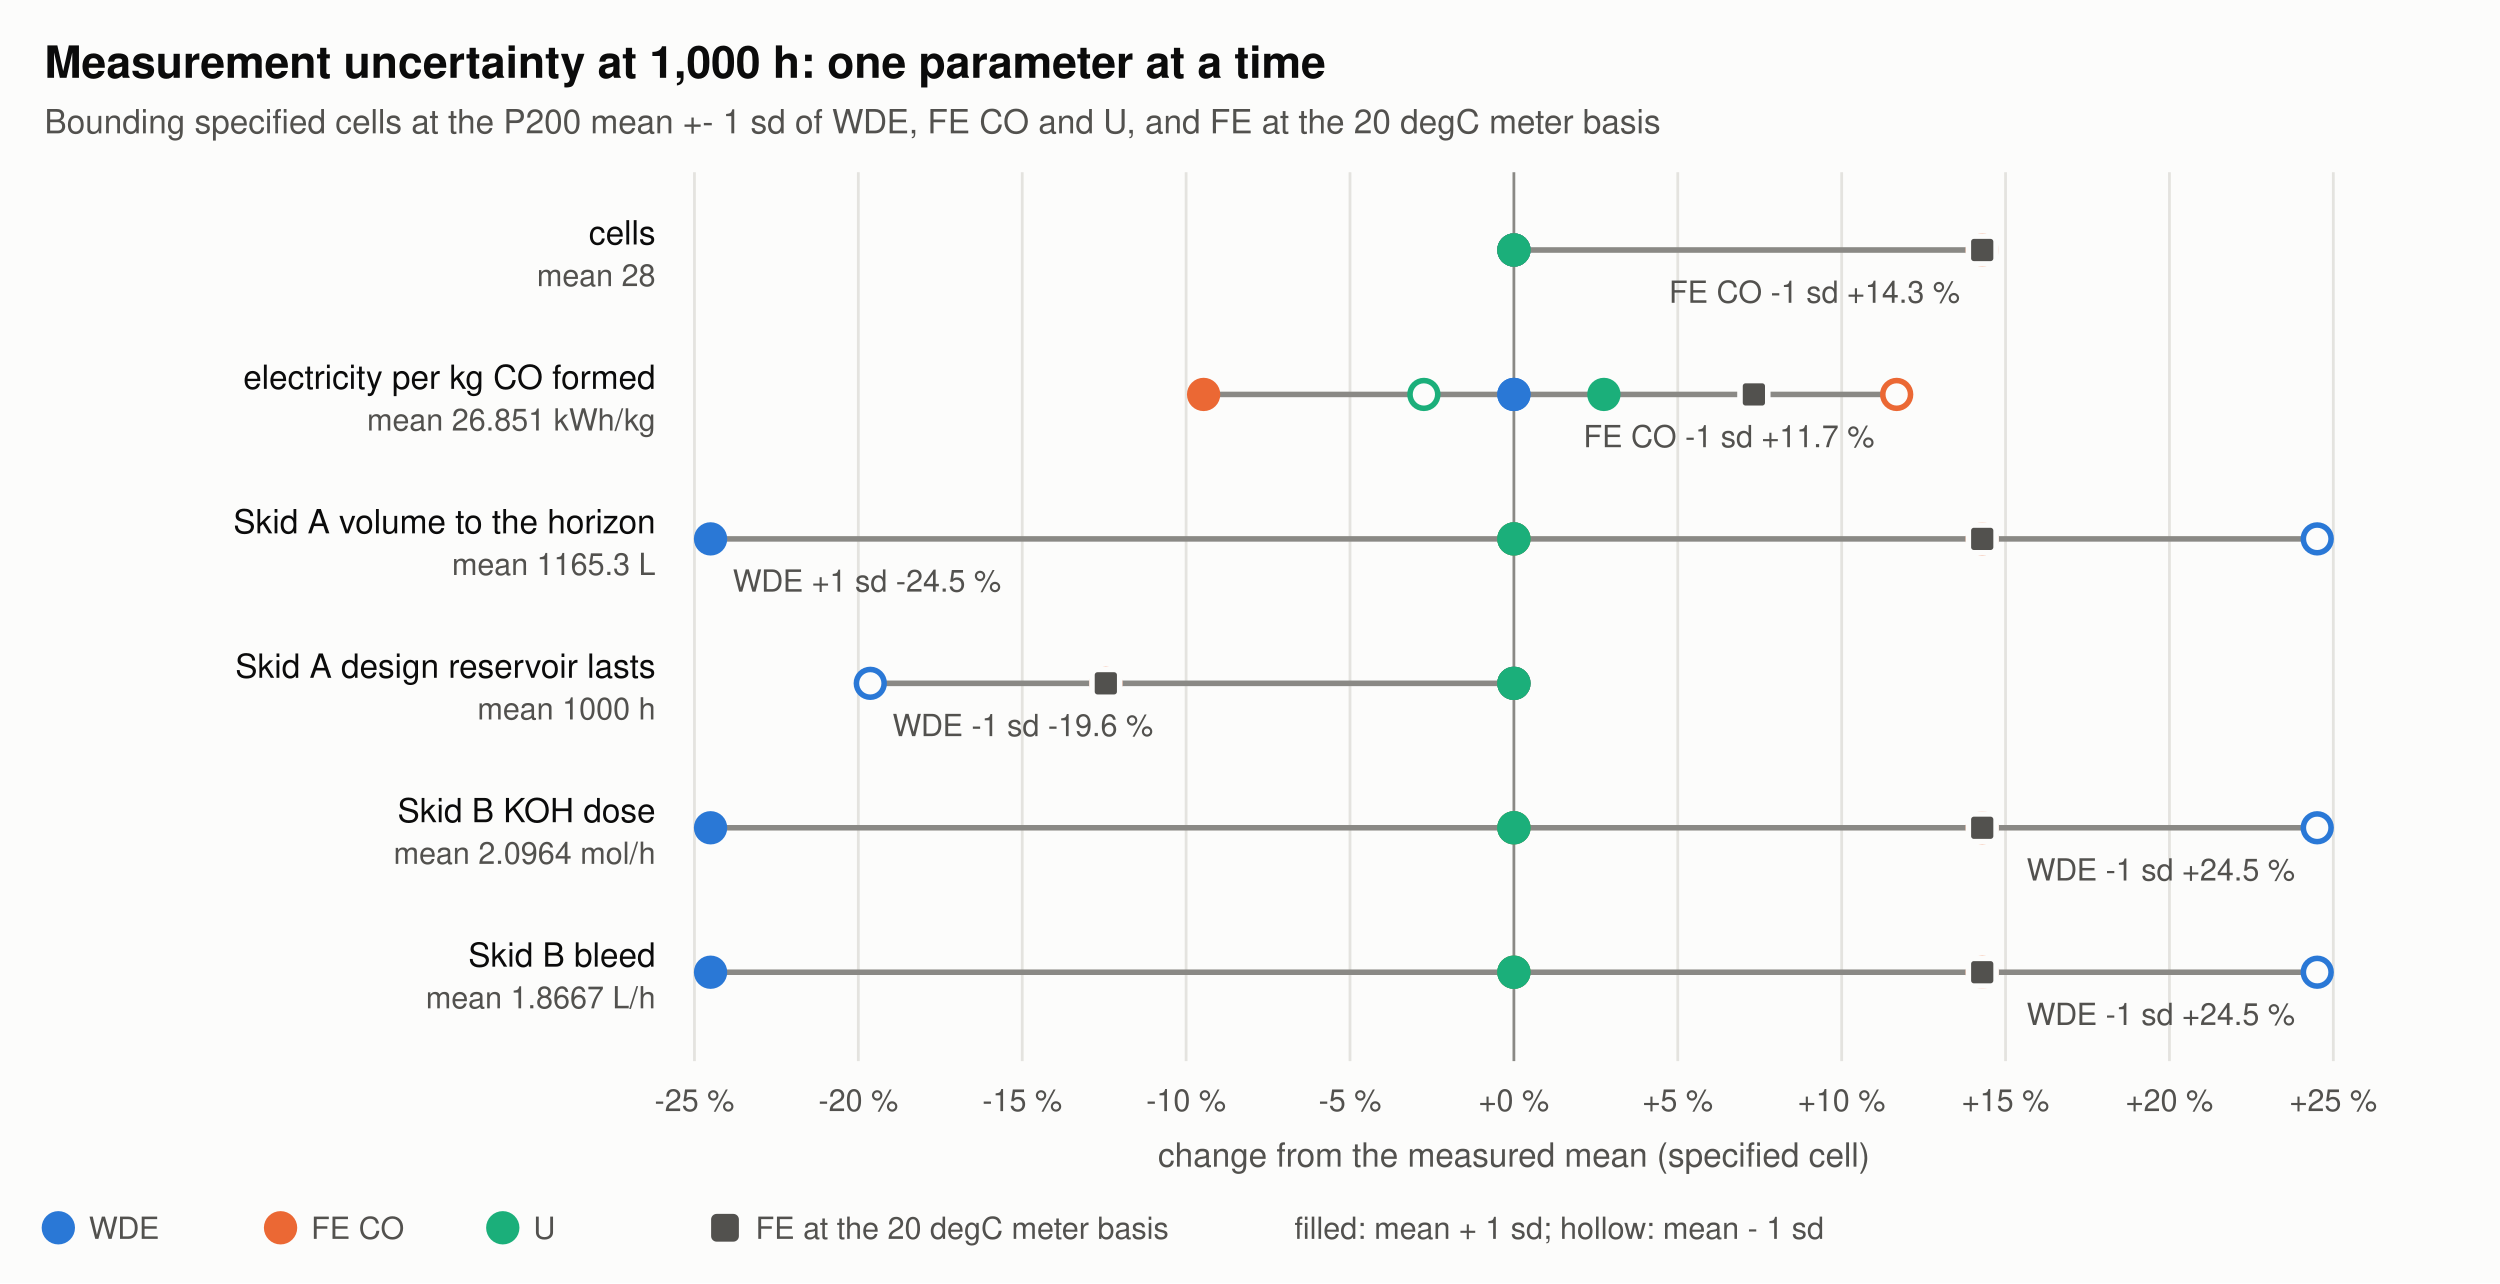
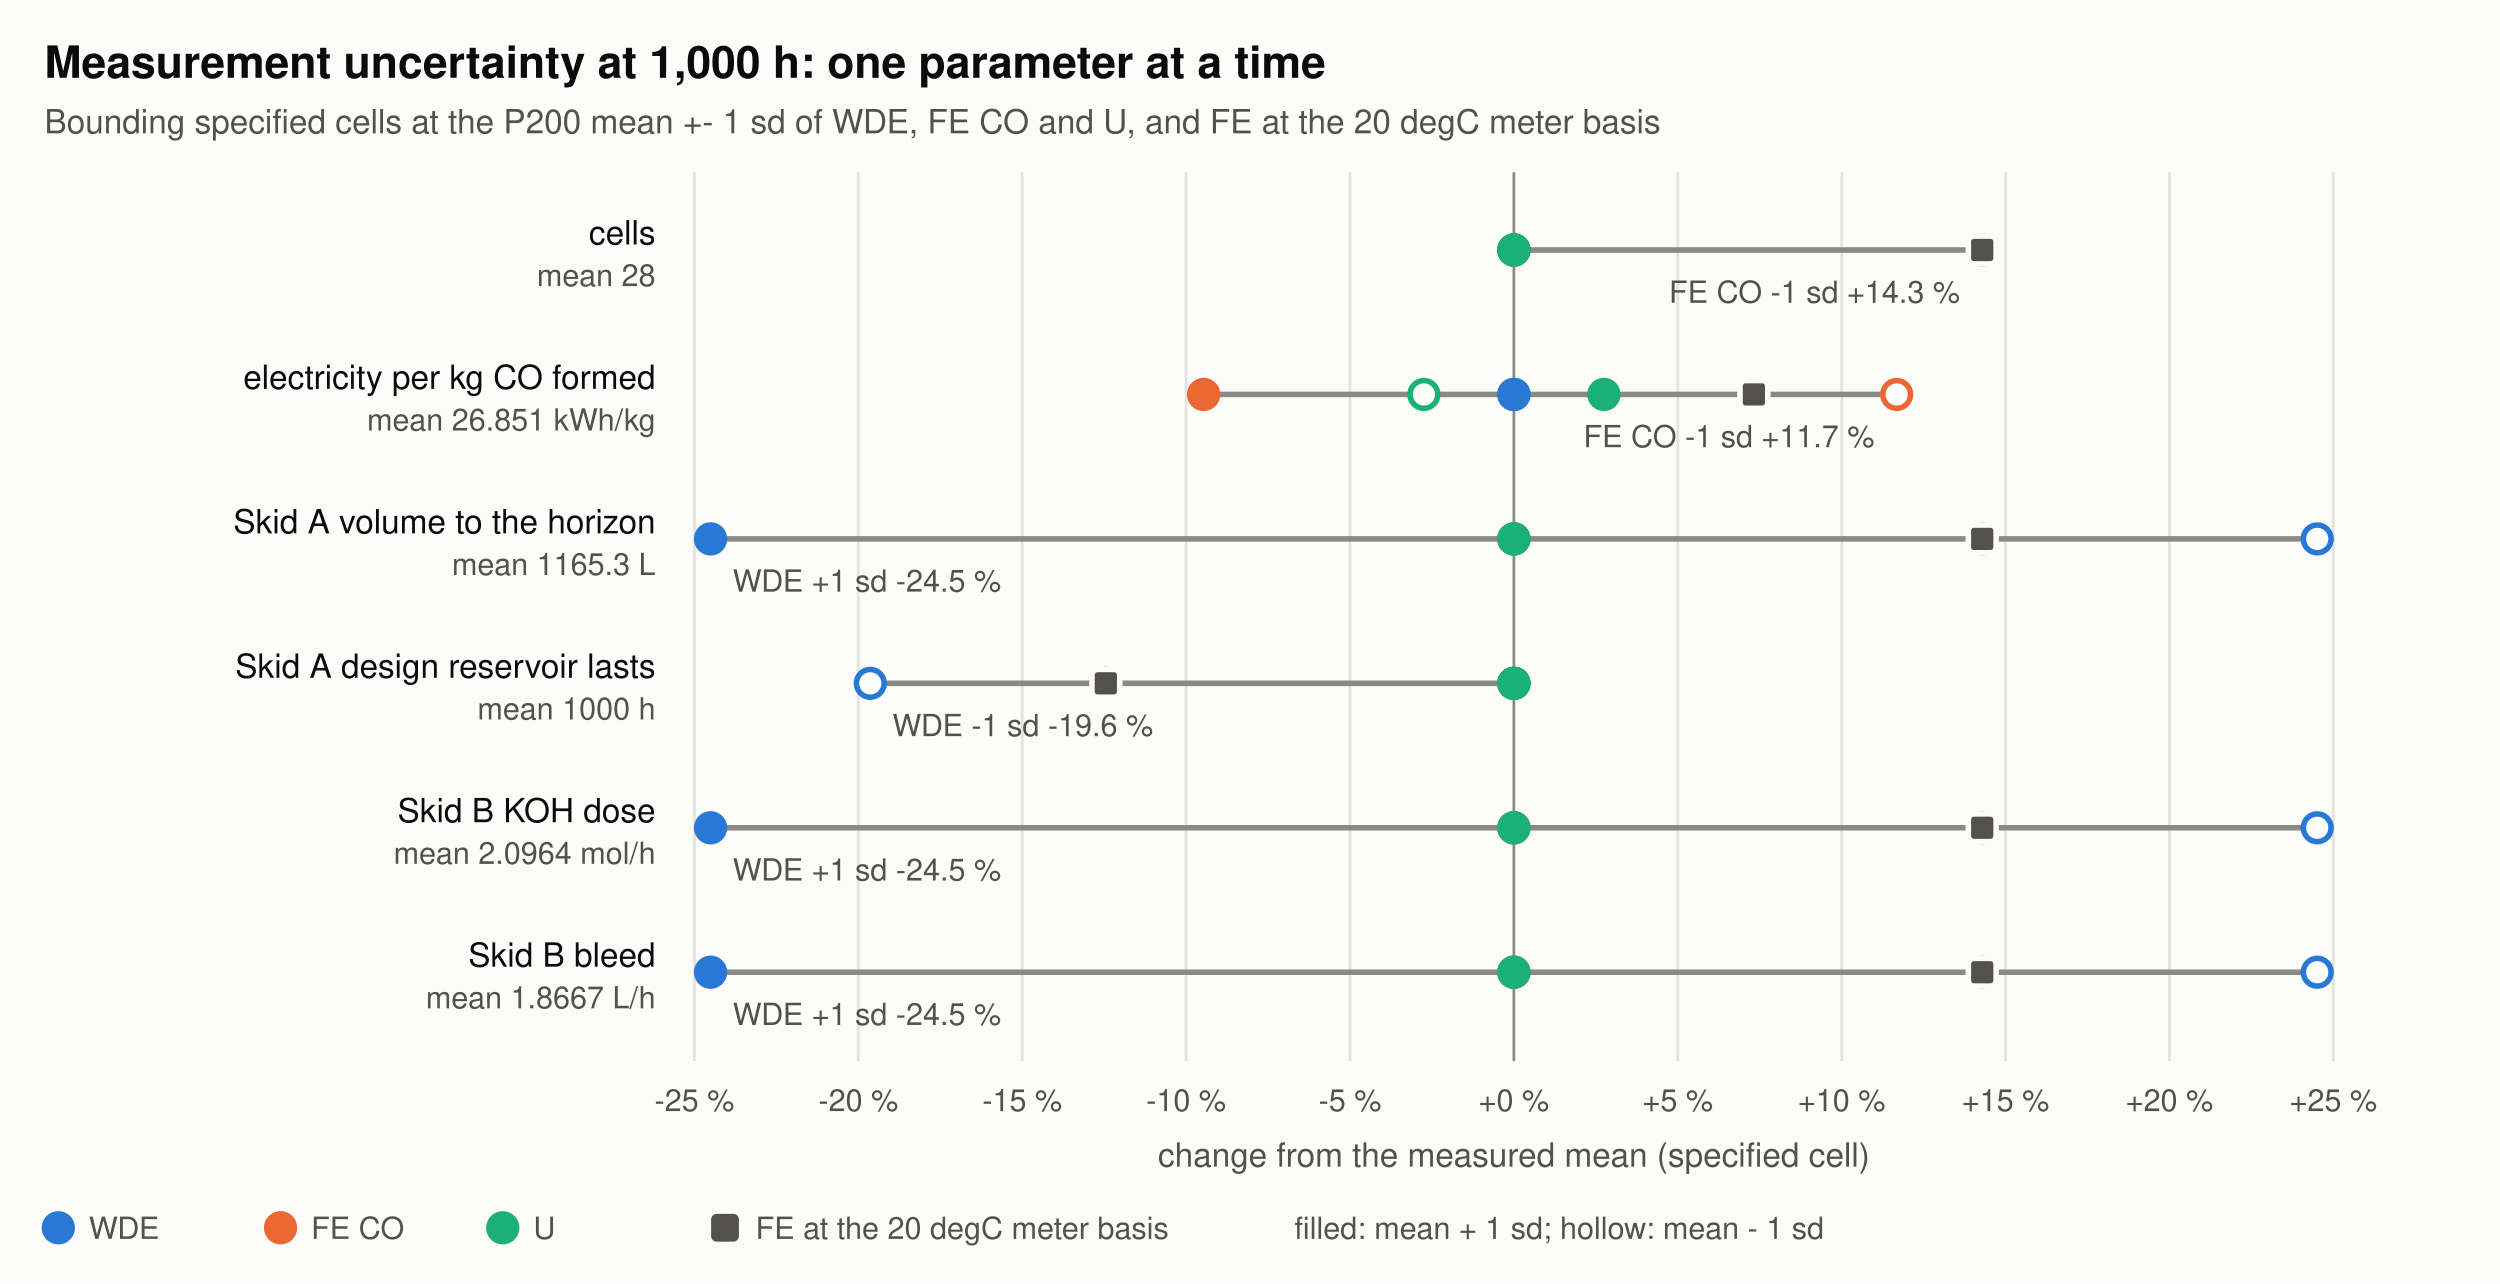
<svg xmlns="http://www.w3.org/2000/svg" width="900" height="462" viewBox="0 0 900 462" font-family="Helvetica, Arial, sans-serif" role="img" aria-labelledby="t d">
  <rect width="900" height="462" fill="#fcfcfb" />
  <text x="16" y="28" font-size="16" fill="#0b0b0b" font-weight="600">Measurement uncertainty at 1,000 h: one parameter at a time</text>
  <text x="16" y="48" font-size="12" fill="#52514e">Bounding specified cells at the P200 mean +- 1 sd of WDE, FE CO and U, and FE at the 20 degC meter basis</text>
  <line x1="250.0" y1="62" x2="250.0" y2="382" stroke="#e4e3df" stroke-width="1" />
  <text x="250.0" y="400" font-size="11" fill="#52514e" text-anchor="middle">-25 %</text>
  <line x1="309.0" y1="62" x2="309.0" y2="382" stroke="#e4e3df" stroke-width="1" />
  <text x="309.0" y="400" font-size="11" fill="#52514e" text-anchor="middle">-20 %</text>
  <line x1="368.0" y1="62" x2="368.0" y2="382" stroke="#e4e3df" stroke-width="1" />
  <text x="368.0" y="400" font-size="11" fill="#52514e" text-anchor="middle">-15 %</text>
  <line x1="427.0" y1="62" x2="427.0" y2="382" stroke="#e4e3df" stroke-width="1" />
  <text x="427.0" y="400" font-size="11" fill="#52514e" text-anchor="middle">-10 %</text>
  <line x1="486.0" y1="62" x2="486.0" y2="382" stroke="#e4e3df" stroke-width="1" />
  <text x="486.0" y="400" font-size="11" fill="#52514e" text-anchor="middle">-5 %</text>
  <line x1="545.0" y1="62" x2="545.0" y2="382" stroke="#8a8985" stroke-width="1" />
  <text x="545.0" y="400" font-size="11" fill="#52514e" text-anchor="middle">+0 %</text>
  <line x1="604.0" y1="62" x2="604.0" y2="382" stroke="#e4e3df" stroke-width="1" />
  <text x="604.0" y="400" font-size="11" fill="#52514e" text-anchor="middle">+5 %</text>
  <line x1="663.0" y1="62" x2="663.0" y2="382" stroke="#e4e3df" stroke-width="1" />
  <text x="663.0" y="400" font-size="11" fill="#52514e" text-anchor="middle">+10 %</text>
  <line x1="722.0" y1="62" x2="722.0" y2="382" stroke="#e4e3df" stroke-width="1" />
  <text x="722.0" y="400" font-size="11" fill="#52514e" text-anchor="middle">+15 %</text>
  <line x1="781.0" y1="62" x2="781.0" y2="382" stroke="#e4e3df" stroke-width="1" />
  <text x="781.0" y="400" font-size="11" fill="#52514e" text-anchor="middle">+20 %</text>
  <line x1="840.0" y1="62" x2="840.0" y2="382" stroke="#e4e3df" stroke-width="1" />
  <text x="840.0" y="400" font-size="11" fill="#52514e" text-anchor="middle">+25 %</text>
  <text x="545.0" y="420" font-size="12" fill="#52514e" text-anchor="middle">change from the measured mean (specified cell)</text>
  <text x="236" y="88.0" font-size="12" fill="#0b0b0b" text-anchor="end">cells</text>
  <text x="236" y="103.0" font-size="11" fill="#52514e" text-anchor="end">mean 28</text>
  <line x1="545.0" y1="90.0" x2="713.6" y2="90.0" stroke="#8a8985" stroke-width="2" stroke-linecap="round" />
  <circle cx="545.0" cy="90.0" r="5" fill="#fcfcfb" stroke="#2a78d6" stroke-width="2" />
  <circle cx="545.0" cy="90.0" r="5" fill="#2a78d6" stroke="#2a78d6" stroke-width="2" />
  <circle cx="713.6" cy="90.0" r="5" fill="#fcfcfb" stroke="#eb6834" stroke-width="2" />
  <circle cx="545.0" cy="90.0" r="5" fill="#eb6834" stroke="#eb6834" stroke-width="2" />
  <circle cx="545.0" cy="90.0" r="5" fill="#fcfcfb" stroke="#1baf7a" stroke-width="2" />
  <circle cx="545.0" cy="90.0" r="5" fill="#1baf7a" stroke="#1baf7a" stroke-width="2" />
  <rect x="708.6" y="85.0" width="10" height="10" rx="2" fill="#52514e" stroke="#fcfcfb" stroke-width="2" />
  <text x="705.6" y="109.0" font-size="11" fill="#52514e" text-anchor="end">FE CO -1 sd +14.3 %</text>
  <text x="236" y="140.0" font-size="12" fill="#0b0b0b" text-anchor="end">electricity per kg CO formed</text>
  <text x="236" y="155.0" font-size="11" fill="#52514e" text-anchor="end">mean 26.851 kWh/kg</text>
  <line x1="433.3" y1="142.0" x2="682.8" y2="142.0" stroke="#8a8985" stroke-width="2" stroke-linecap="round" />
  <circle cx="545.0" cy="142.0" r="5" fill="#fcfcfb" stroke="#2a78d6" stroke-width="2" />
  <circle cx="545.0" cy="142.0" r="5" fill="#2a78d6" stroke="#2a78d6" stroke-width="2" />
  <circle cx="682.8" cy="142.0" r="5" fill="#fcfcfb" stroke="#eb6834" stroke-width="2" />
  <circle cx="433.3" cy="142.0" r="5" fill="#eb6834" stroke="#eb6834" stroke-width="2" />
  <circle cx="512.6" cy="142.0" r="5" fill="#fcfcfb" stroke="#1baf7a" stroke-width="2" />
  <circle cx="577.4" cy="142.0" r="5" fill="#1baf7a" stroke="#1baf7a" stroke-width="2" />
  <rect x="626.4" y="137.0" width="10" height="10" rx="2" fill="#52514e" stroke="#fcfcfb" stroke-width="2" />
  <text x="674.8" y="161.0" font-size="11" fill="#52514e" text-anchor="end">FE CO -1 sd +11.7 %</text>
  <text x="236" y="192.0" font-size="12" fill="#0b0b0b" text-anchor="end">Skid A volume to the horizon</text>
  <text x="236" y="207.0" font-size="11" fill="#52514e" text-anchor="end">mean 1165.3 L</text>
  <line x1="255.8" y1="194.0" x2="834.2" y2="194.0" stroke="#8a8985" stroke-width="2" stroke-linecap="round" />
  <circle cx="834.2" cy="194.0" r="5" fill="#fcfcfb" stroke="#2a78d6" stroke-width="2" />
  <circle cx="255.8" cy="194.0" r="5" fill="#2a78d6" stroke="#2a78d6" stroke-width="2" />
  <circle cx="713.6" cy="194.0" r="5" fill="#fcfcfb" stroke="#eb6834" stroke-width="2" />
  <circle cx="545.0" cy="194.0" r="5" fill="#eb6834" stroke="#eb6834" stroke-width="2" />
  <circle cx="545.0" cy="194.0" r="5" fill="#fcfcfb" stroke="#1baf7a" stroke-width="2" />
  <circle cx="545.0" cy="194.0" r="5" fill="#1baf7a" stroke="#1baf7a" stroke-width="2" />
  <rect x="708.6" y="189.0" width="10" height="10" rx="2" fill="#52514e" stroke="#fcfcfb" stroke-width="2" />
  <text x="263.8" y="213.0" font-size="11" fill="#52514e" text-anchor="start">WDE +1 sd -24.5 %</text>
  <text x="236" y="244.0" font-size="12" fill="#0b0b0b" text-anchor="end">Skid A design reservoir lasts</text>
  <text x="236" y="259.0" font-size="11" fill="#52514e" text-anchor="end">mean 1000 h</text>
  <line x1="313.3" y1="246.0" x2="545.0" y2="246.0" stroke="#8a8985" stroke-width="2" stroke-linecap="round" />
  <circle cx="313.3" cy="246.0" r="5" fill="#fcfcfb" stroke="#2a78d6" stroke-width="2" />
  <circle cx="545.0" cy="246.0" r="5" fill="#2a78d6" stroke="#2a78d6" stroke-width="2" />
  <circle cx="398.1" cy="246.0" r="5" fill="#fcfcfb" stroke="#eb6834" stroke-width="2" />
  <circle cx="545.0" cy="246.0" r="5" fill="#eb6834" stroke="#eb6834" stroke-width="2" />
  <circle cx="545.0" cy="246.0" r="5" fill="#fcfcfb" stroke="#1baf7a" stroke-width="2" />
  <circle cx="545.0" cy="246.0" r="5" fill="#1baf7a" stroke="#1baf7a" stroke-width="2" />
  <rect x="393.1" y="241.0" width="10" height="10" rx="2" fill="#52514e" stroke="#fcfcfb" stroke-width="2" />
  <text x="321.3" y="265.0" font-size="11" fill="#52514e" text-anchor="start">WDE -1 sd -19.6 %</text>
  <text x="236" y="296.0" font-size="12" fill="#0b0b0b" text-anchor="end">Skid B KOH dose</text>
  <text x="236" y="311.0" font-size="11" fill="#52514e" text-anchor="end">mean 2.0964 mol/h</text>
  <line x1="255.8" y1="298.0" x2="834.2" y2="298.0" stroke="#8a8985" stroke-width="2" stroke-linecap="round" />
  <circle cx="834.2" cy="298.0" r="5" fill="#fcfcfb" stroke="#2a78d6" stroke-width="2" />
  <circle cx="255.8" cy="298.0" r="5" fill="#2a78d6" stroke="#2a78d6" stroke-width="2" />
  <circle cx="713.6" cy="298.0" r="5" fill="#fcfcfb" stroke="#eb6834" stroke-width="2" />
  <circle cx="545.0" cy="298.0" r="5" fill="#eb6834" stroke="#eb6834" stroke-width="2" />
  <circle cx="545.0" cy="298.0" r="5" fill="#fcfcfb" stroke="#1baf7a" stroke-width="2" />
  <circle cx="545.0" cy="298.0" r="5" fill="#1baf7a" stroke="#1baf7a" stroke-width="2" />
  <rect x="708.6" y="293.0" width="10" height="10" rx="2" fill="#52514e" stroke="#fcfcfb" stroke-width="2" />
-   <text x="826.2" y="317.0" font-size="11" fill="#52514e" text-anchor="end">WDE -1 sd +24.5 %</text>
+   <text x="263.8" y="317.0" font-size="11" fill="#52514e" text-anchor="start">WDE +1 sd -24.5 %</text>
  <text x="236" y="348.0" font-size="12" fill="#0b0b0b" text-anchor="end">Skid B bleed</text>
  <text x="236" y="363.0" font-size="11" fill="#52514e" text-anchor="end">mean 1.8667 L/h</text>
  <line x1="255.8" y1="350.0" x2="834.2" y2="350.0" stroke="#8a8985" stroke-width="2" stroke-linecap="round" />
  <circle cx="834.2" cy="350.0" r="5" fill="#fcfcfb" stroke="#2a78d6" stroke-width="2" />
  <circle cx="255.8" cy="350.0" r="5" fill="#2a78d6" stroke="#2a78d6" stroke-width="2" />
  <circle cx="713.6" cy="350.0" r="5" fill="#fcfcfb" stroke="#eb6834" stroke-width="2" />
  <circle cx="545.0" cy="350.0" r="5" fill="#eb6834" stroke="#eb6834" stroke-width="2" />
  <circle cx="545.0" cy="350.0" r="5" fill="#fcfcfb" stroke="#1baf7a" stroke-width="2" />
  <circle cx="545.0" cy="350.0" r="5" fill="#1baf7a" stroke="#1baf7a" stroke-width="2" />
  <rect x="708.6" y="345.0" width="10" height="10" rx="2" fill="#52514e" stroke="#fcfcfb" stroke-width="2" />
-   <text x="826.2" y="369.0" font-size="11" fill="#52514e" text-anchor="end">WDE -1 sd +24.5 %</text>
+   <text x="263.8" y="369.0" font-size="11" fill="#52514e" text-anchor="start">WDE +1 sd -24.5 %</text>
  <circle cx="21" cy="442" r="5" fill="#2a78d6" stroke="#2a78d6" stroke-width="2" />
  <text x="32" y="446" font-size="11" fill="#52514e">WDE</text>
  <circle cx="101" cy="442" r="5" fill="#eb6834" stroke="#eb6834" stroke-width="2" />
  <text x="112" y="446" font-size="11" fill="#52514e">FE CO</text>
  <circle cx="181" cy="442" r="5" fill="#1baf7a" stroke="#1baf7a" stroke-width="2" />
  <text x="192" y="446" font-size="11" fill="#52514e">U</text>
  <rect x="256" y="437" width="10" height="10" rx="2" fill="#52514e" />
  <text x="272" y="446" font-size="11" fill="#52514e">FE at the 20 degC meter basis</text>
  <text x="466" y="446" font-size="11" fill="#52514e">filled: mean + 1 sd; hollow: mean - 1 sd</text>
</svg>
